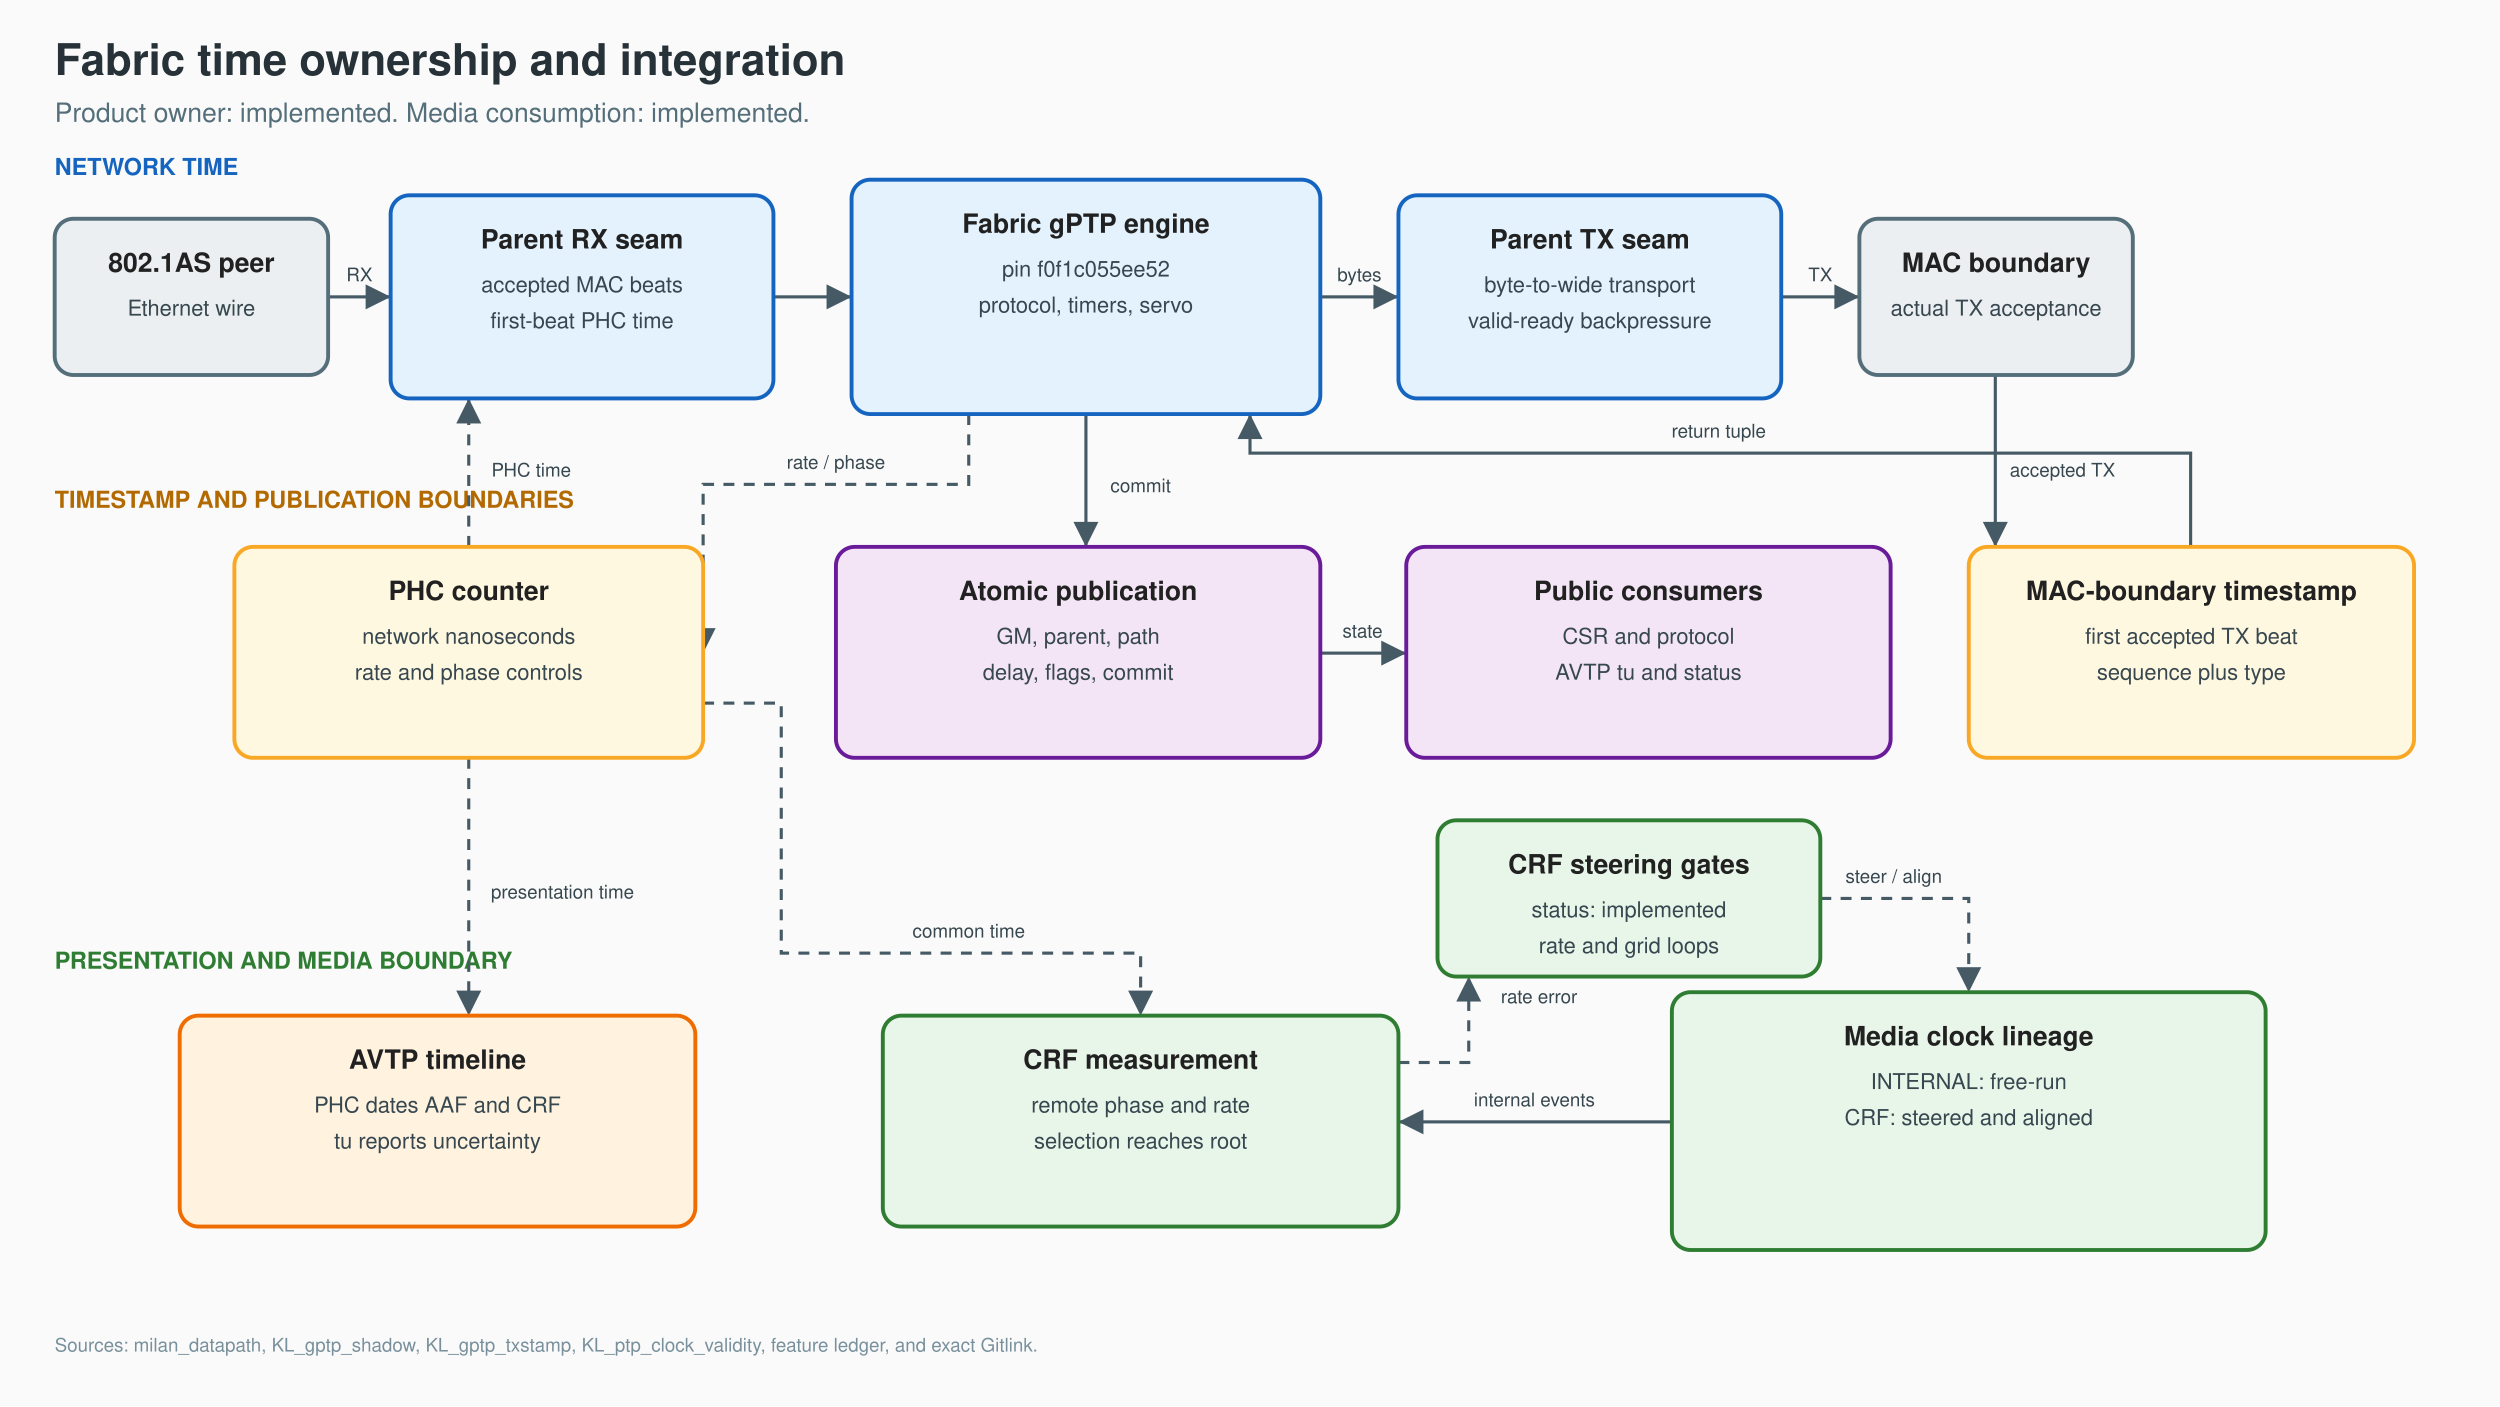
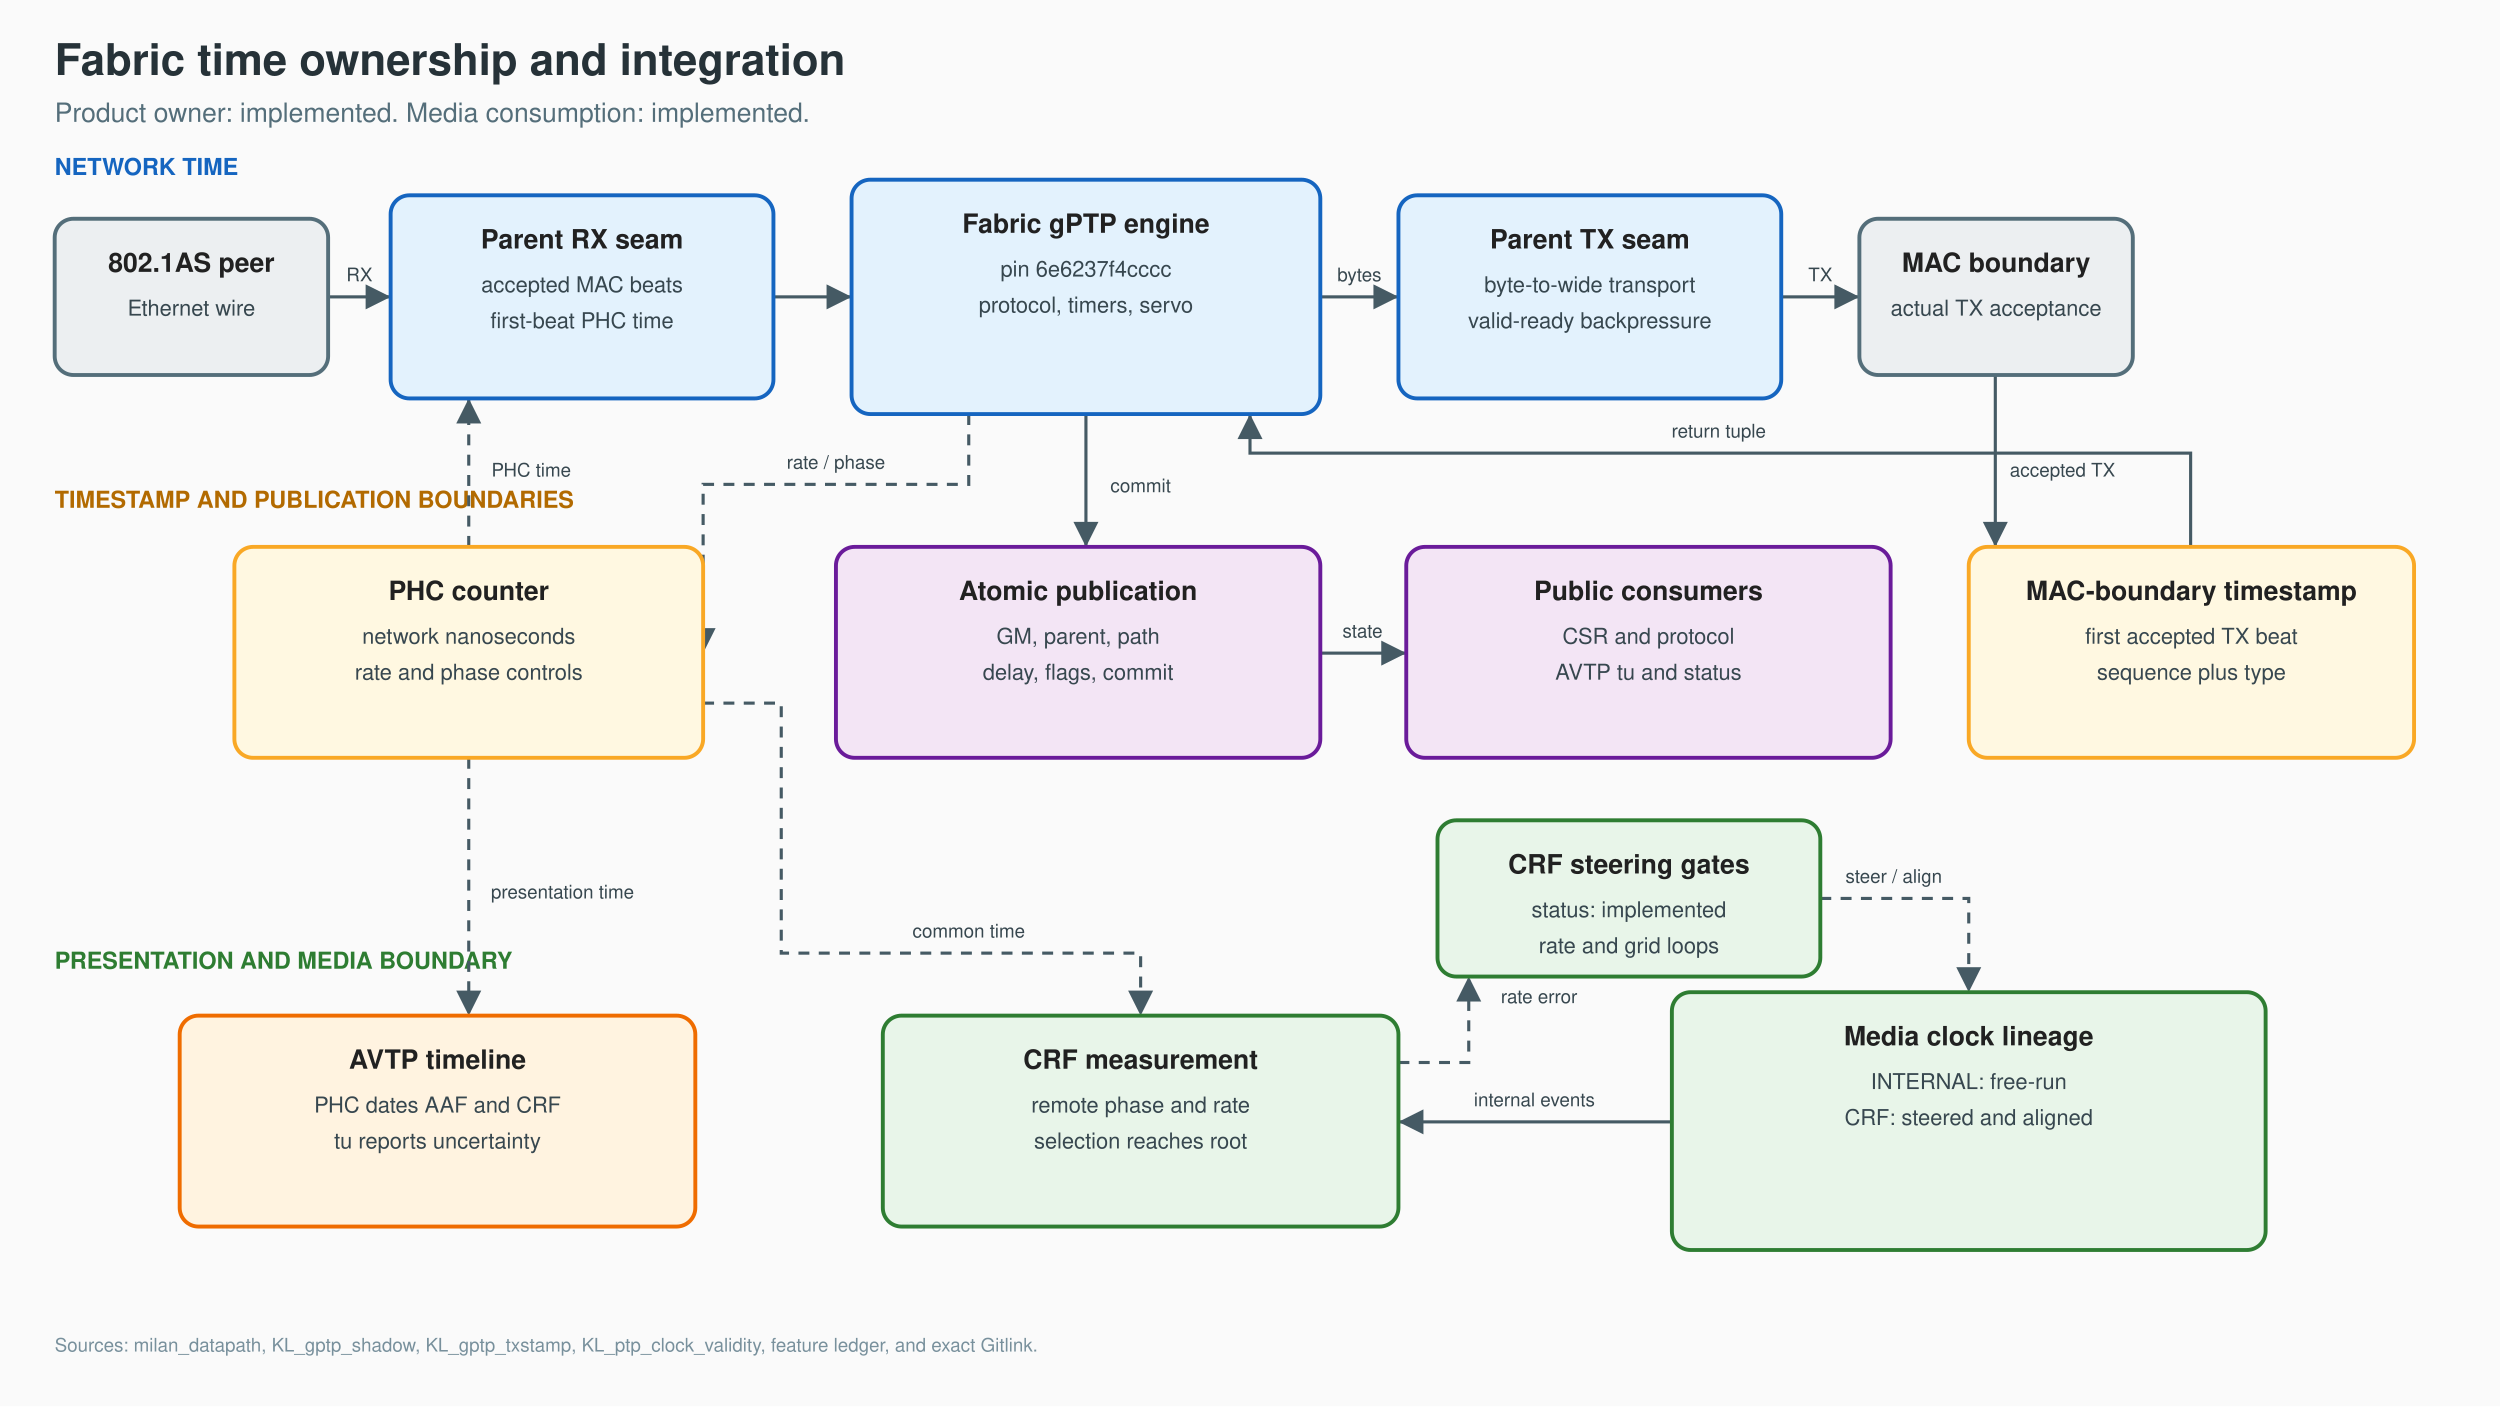
<svg xmlns="http://www.w3.org/2000/svg" width="1600" height="900" viewBox="0 0 1600 900" font-family="Helvetica,Arial,sans-serif">
  <rect width="1600" height="900" fill="#FAFAFA" />
  <defs>
    <marker id="arrow" markerWidth="12" markerHeight="12" refX="8" refY="4" orient="auto">
      <path d="M0,0 L8,4 L0,8 Z" fill="#455A64" />
    </marker>
  </defs>
  <text x="35" y="48" font-size="28" font-weight="bold" fill="#263238">Fabric time ownership and integration</text>
  <text x="35" y="78" font-size="17" fill="#546E7A">Product owner: implemented. Media consumption: implemented.</text>
  <text x="35" y="112" font-size="15" font-weight="bold" fill="#1565C0">NETWORK TIME</text>
  <text x="35" y="325" font-size="15" font-weight="bold" fill="#B26A00">TIMESTAMP AND PUBLICATION BOUNDARIES</text>
  <text x="35" y="620" font-size="15" font-weight="bold" fill="#2E7D32">PRESENTATION AND MEDIA BOUNDARY</text>
  <path d="M210,190 L250,190" fill="none" stroke="#455A64" stroke-width="2" marker-end="url(#arrow)" />
  <text x="230" y="180" text-anchor="middle" font-size="12" fill="#37474F">RX</text>
  <path d="M495,190 L545,190" fill="none" stroke="#455A64" stroke-width="2" marker-end="url(#arrow)" />
  <path d="M845,190 L895,190" fill="none" stroke="#455A64" stroke-width="2" marker-end="url(#arrow)" />
  <text x="870" y="180" text-anchor="middle" font-size="12" fill="#37474F">bytes</text>
  <path d="M1140,190 L1190,190" fill="none" stroke="#455A64" stroke-width="2" marker-end="url(#arrow)" />
  <text x="1165" y="180" text-anchor="middle" font-size="12" fill="#37474F">TX</text>
  <path d="M300,350 L300,255" fill="none" stroke="#455A64" stroke-width="2" marker-end="url(#arrow)" stroke-dasharray="7,6" />
  <text x="340" y="305" text-anchor="middle" font-size="12" fill="#37474F">PHC time</text>
  <path d="M620,265 L620,310 L450,310 L450,418" fill="none" stroke="#455A64" stroke-width="2" marker-end="url(#arrow)" stroke-dasharray="7,6" />
  <text x="535" y="300" text-anchor="middle" font-size="12" fill="#37474F">rate / phase</text>
  <path d="M695,265 L695,350" fill="none" stroke="#455A64" stroke-width="2" marker-end="url(#arrow)" />
  <text x="730" y="315" text-anchor="middle" font-size="12" fill="#37474F">commit</text>
  <path d="M845,418 L900,418" fill="none" stroke="#455A64" stroke-width="2" marker-end="url(#arrow)" />
  <text x="872" y="408" text-anchor="middle" font-size="12" fill="#37474F">state</text>
  <path d="M1277,240 L1277,350" fill="none" stroke="#455A64" stroke-width="2" marker-end="url(#arrow)" />
  <text x="1320" y="305" text-anchor="middle" font-size="12" fill="#37474F">accepted TX</text>
  <path d="M1402,350 L1402,290 L800,290 L800,265" fill="none" stroke="#455A64" stroke-width="2" marker-end="url(#arrow)" />
  <text x="1100" y="280" text-anchor="middle" font-size="12" fill="#37474F">return tuple</text>
  <path d="M300,485 L300,650" fill="none" stroke="#455A64" stroke-width="2" marker-end="url(#arrow)" stroke-dasharray="7,6" />
  <text x="360" y="575" text-anchor="middle" font-size="12" fill="#37474F">presentation time</text>
  <path d="M450,450 L500,450 L500,610 L730,610 L730,650" fill="none" stroke="#455A64" stroke-width="2" marker-end="url(#arrow)" stroke-dasharray="7,6" />
  <text x="620" y="600" text-anchor="middle" font-size="12" fill="#37474F">common time</text>
  <path d="M1070,718 L895,718" fill="none" stroke="#455A64" stroke-width="2" marker-end="url(#arrow)" />
  <text x="982" y="708" text-anchor="middle" font-size="12" fill="#37474F">internal events</text>
  <path d="M895,680 L940,680 L940,625" fill="none" stroke="#455A64" stroke-width="2" marker-end="url(#arrow)" stroke-dasharray="7,6" />
  <text x="985" y="642" text-anchor="middle" font-size="12" fill="#37474F">rate error</text>
  <path d="M1165,575 L1260,575 L1260,635" fill="none" stroke="#455A64" stroke-width="2" marker-end="url(#arrow)" stroke-dasharray="7,6" />
  <text x="1212" y="565" text-anchor="middle" font-size="12" fill="#37474F">steer / align</text>
  <rect id="peer" x="35" y="140" width="175" height="100" rx="12" fill="#ECEFF1" stroke="#546E7A" stroke-width="2.5" />
  <text x="122.5" y="174" text-anchor="middle" font-size="17" font-weight="bold" fill="#212121">802.1AS peer</text>
  <text x="122.5" y="202" text-anchor="middle" font-size="14" fill="#37474F">Ethernet wire</text>
  <rect id="rx" x="250" y="125" width="245" height="130" rx="12" fill="#E3F2FD" stroke="#1565C0" stroke-width="2.5" />
  <text x="372.5" y="159" text-anchor="middle" font-size="17" font-weight="bold" fill="#212121">Parent RX seam</text>
  <text x="372.5" y="187" text-anchor="middle" font-size="14" fill="#37474F">accepted MAC beats</text>
  <text x="372.5" y="210" text-anchor="middle" font-size="14" fill="#37474F">first-beat PHC time</text>
  <rect id="engine" x="545" y="115" width="300" height="150" rx="12" fill="#E3F2FD" stroke="#1565C0" stroke-width="2.5" />
  <text x="695.0" y="149" text-anchor="middle" font-size="17" font-weight="bold" fill="#212121">Fabric gPTP engine</text>
-   <text x="695.0" y="177" text-anchor="middle" font-size="14" fill="#37474F">pin f0f1c055ee52</text>
+   <text x="695.0" y="177" text-anchor="middle" font-size="14" fill="#37474F">pin 6e6237f4cccc</text>
  <text x="695.0" y="200" text-anchor="middle" font-size="14" fill="#37474F">protocol, timers, servo</text>
  <rect id="tx" x="895" y="125" width="245" height="130" rx="12" fill="#E3F2FD" stroke="#1565C0" stroke-width="2.5" />
  <text x="1017.5" y="159" text-anchor="middle" font-size="17" font-weight="bold" fill="#212121">Parent TX seam</text>
  <text x="1017.5" y="187" text-anchor="middle" font-size="14" fill="#37474F">byte-to-wide transport</text>
  <text x="1017.5" y="210" text-anchor="middle" font-size="14" fill="#37474F">valid-ready backpressure</text>
  <rect id="mac" x="1190" y="140" width="175" height="100" rx="12" fill="#ECEFF1" stroke="#546E7A" stroke-width="2.5" />
  <text x="1277.5" y="174" text-anchor="middle" font-size="17" font-weight="bold" fill="#212121">MAC boundary</text>
  <text x="1277.5" y="202" text-anchor="middle" font-size="14" fill="#37474F">actual TX acceptance</text>
  <rect id="phc" x="150" y="350" width="300" height="135" rx="12" fill="#FFF8E1" stroke="#F9A825" stroke-width="2.5" />
  <text x="300.0" y="384" text-anchor="middle" font-size="17" font-weight="bold" fill="#212121">PHC counter</text>
  <text x="300.0" y="412" text-anchor="middle" font-size="14" fill="#37474F">network nanoseconds</text>
  <text x="300.0" y="435" text-anchor="middle" font-size="14" fill="#37474F">rate and phase controls</text>
  <rect id="publish" x="535" y="350" width="310" height="135" rx="12" fill="#F3E5F5" stroke="#6A1B9A" stroke-width="2.5" />
  <text x="690.0" y="384" text-anchor="middle" font-size="17" font-weight="bold" fill="#212121">Atomic publication</text>
  <text x="690.0" y="412" text-anchor="middle" font-size="14" fill="#37474F">GM, parent, path</text>
  <text x="690.0" y="435" text-anchor="middle" font-size="14" fill="#37474F">delay, flags, commit</text>
  <rect id="consumers" x="900" y="350" width="310" height="135" rx="12" fill="#F3E5F5" stroke="#6A1B9A" stroke-width="2.5" />
  <text x="1055.0" y="384" text-anchor="middle" font-size="17" font-weight="bold" fill="#212121">Public consumers</text>
  <text x="1055.0" y="412" text-anchor="middle" font-size="14" fill="#37474F">CSR and protocol</text>
  <text x="1055.0" y="435" text-anchor="middle" font-size="14" fill="#37474F">AVTP tu and status</text>
  <rect id="stamp" x="1260" y="350" width="285" height="135" rx="12" fill="#FFF8E1" stroke="#F9A825" stroke-width="2.5" />
  <text x="1402.5" y="384" text-anchor="middle" font-size="17" font-weight="bold" fill="#212121">MAC-boundary timestamp</text>
  <text x="1402.5" y="412" text-anchor="middle" font-size="14" fill="#37474F">first accepted TX beat</text>
  <text x="1402.5" y="435" text-anchor="middle" font-size="14" fill="#37474F">sequence plus type</text>
  <rect id="avtp" x="115" y="650" width="330" height="135" rx="12" fill="#FFF3E0" stroke="#EF6C00" stroke-width="2.5" />
  <text x="280.0" y="684" text-anchor="middle" font-size="17" font-weight="bold" fill="#212121">AVTP timeline</text>
  <text x="280.0" y="712" text-anchor="middle" font-size="14" fill="#37474F">PHC dates AAF and CRF</text>
  <text x="280.0" y="735" text-anchor="middle" font-size="14" fill="#37474F">tu reports uncertainty</text>
  <rect id="crf" x="565" y="650" width="330" height="135" rx="12" fill="#E8F5E9" stroke="#2E7D32" stroke-width="2.5" />
  <text x="730.0" y="684" text-anchor="middle" font-size="17" font-weight="bold" fill="#212121">CRF measurement</text>
  <text x="730.0" y="712" text-anchor="middle" font-size="14" fill="#37474F">remote phase and rate</text>
  <text x="730.0" y="735" text-anchor="middle" font-size="14" fill="#37474F">selection reaches root</text>
  <rect id="media" x="1070" y="635" width="380" height="165" rx="12" fill="#E8F5E9" stroke="#2E7D32" stroke-width="2.5" />
  <text x="1260.0" y="669" text-anchor="middle" font-size="17" font-weight="bold" fill="#212121">Media clock lineage</text>
  <text x="1260.0" y="697" text-anchor="middle" font-size="14" fill="#37474F">INTERNAL: free-run</text>
  <text x="1260.0" y="720" text-anchor="middle" font-size="14" fill="#37474F">CRF: steered and aligned</text>
  <rect id="select" x="920" y="525" width="245" height="100" rx="12" fill="#E8F5E9" stroke="#2E7D32" stroke-width="2.5" />
  <text x="1042.5" y="559" text-anchor="middle" font-size="17" font-weight="bold" fill="#212121">CRF steering gates</text>
  <text x="1042.5" y="587" text-anchor="middle" font-size="14" fill="#37474F">status: implemented</text>
  <text x="1042.5" y="610" text-anchor="middle" font-size="14" fill="#37474F">rate and grid loops</text>
  <text x="35" y="865" font-size="12" fill="#78909C">Sources: milan_datapath, KL_gptp_shadow, KL_gptp_txstamp, KL_ptp_clock_validity, feature ledger, and exact Gitlink.</text>
</svg>
